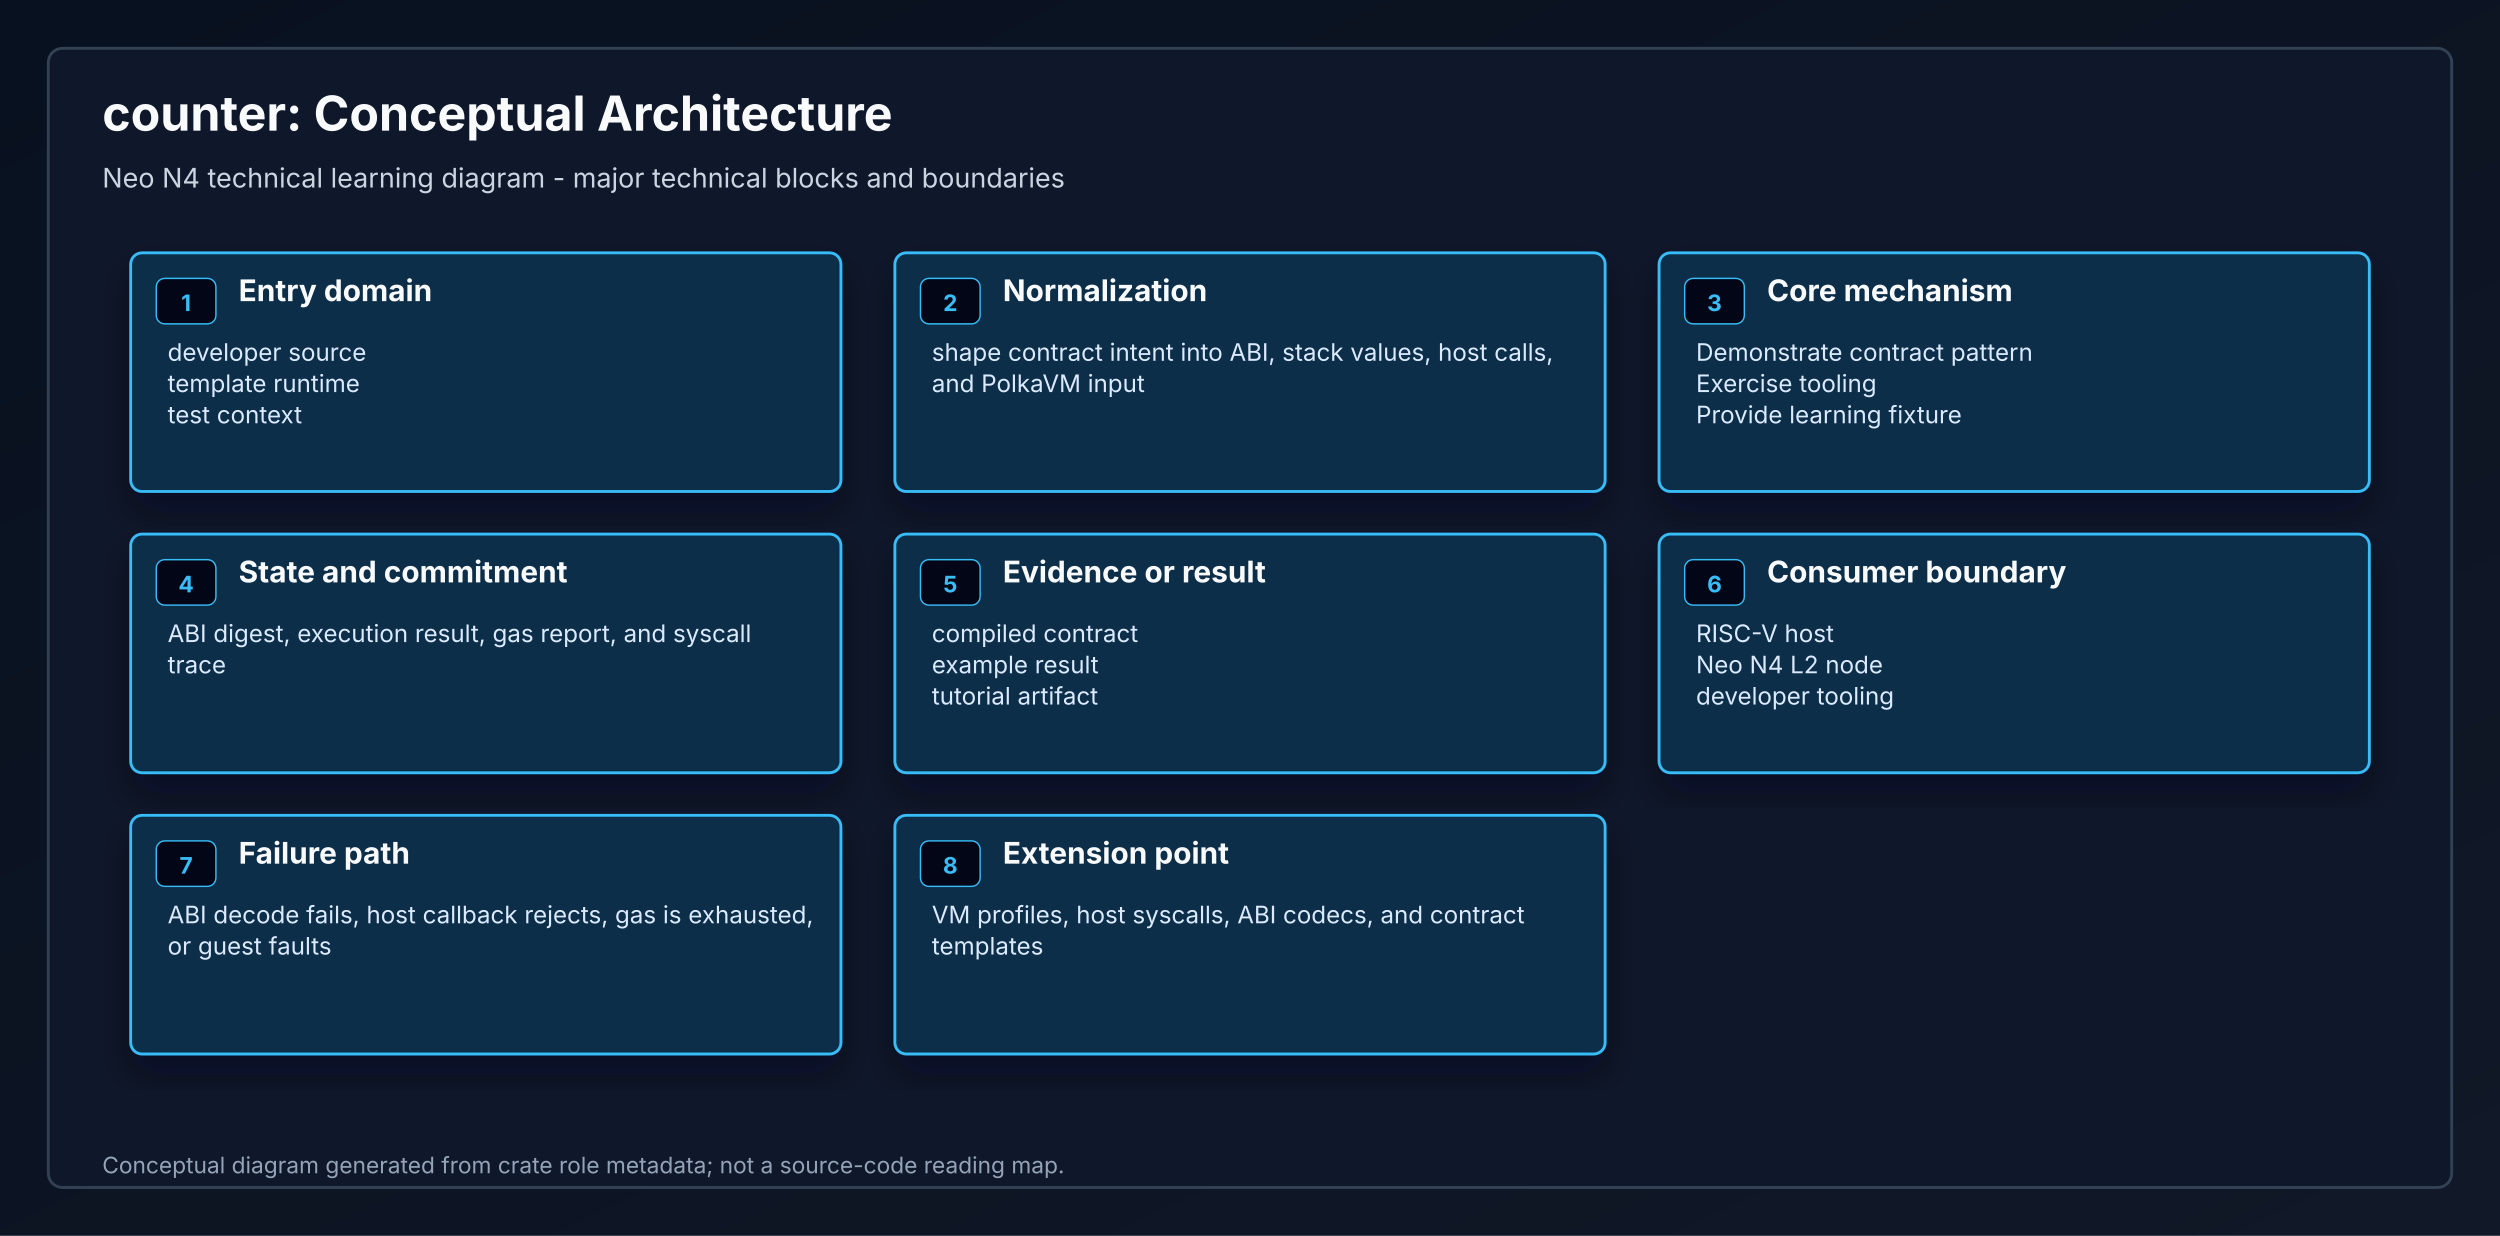
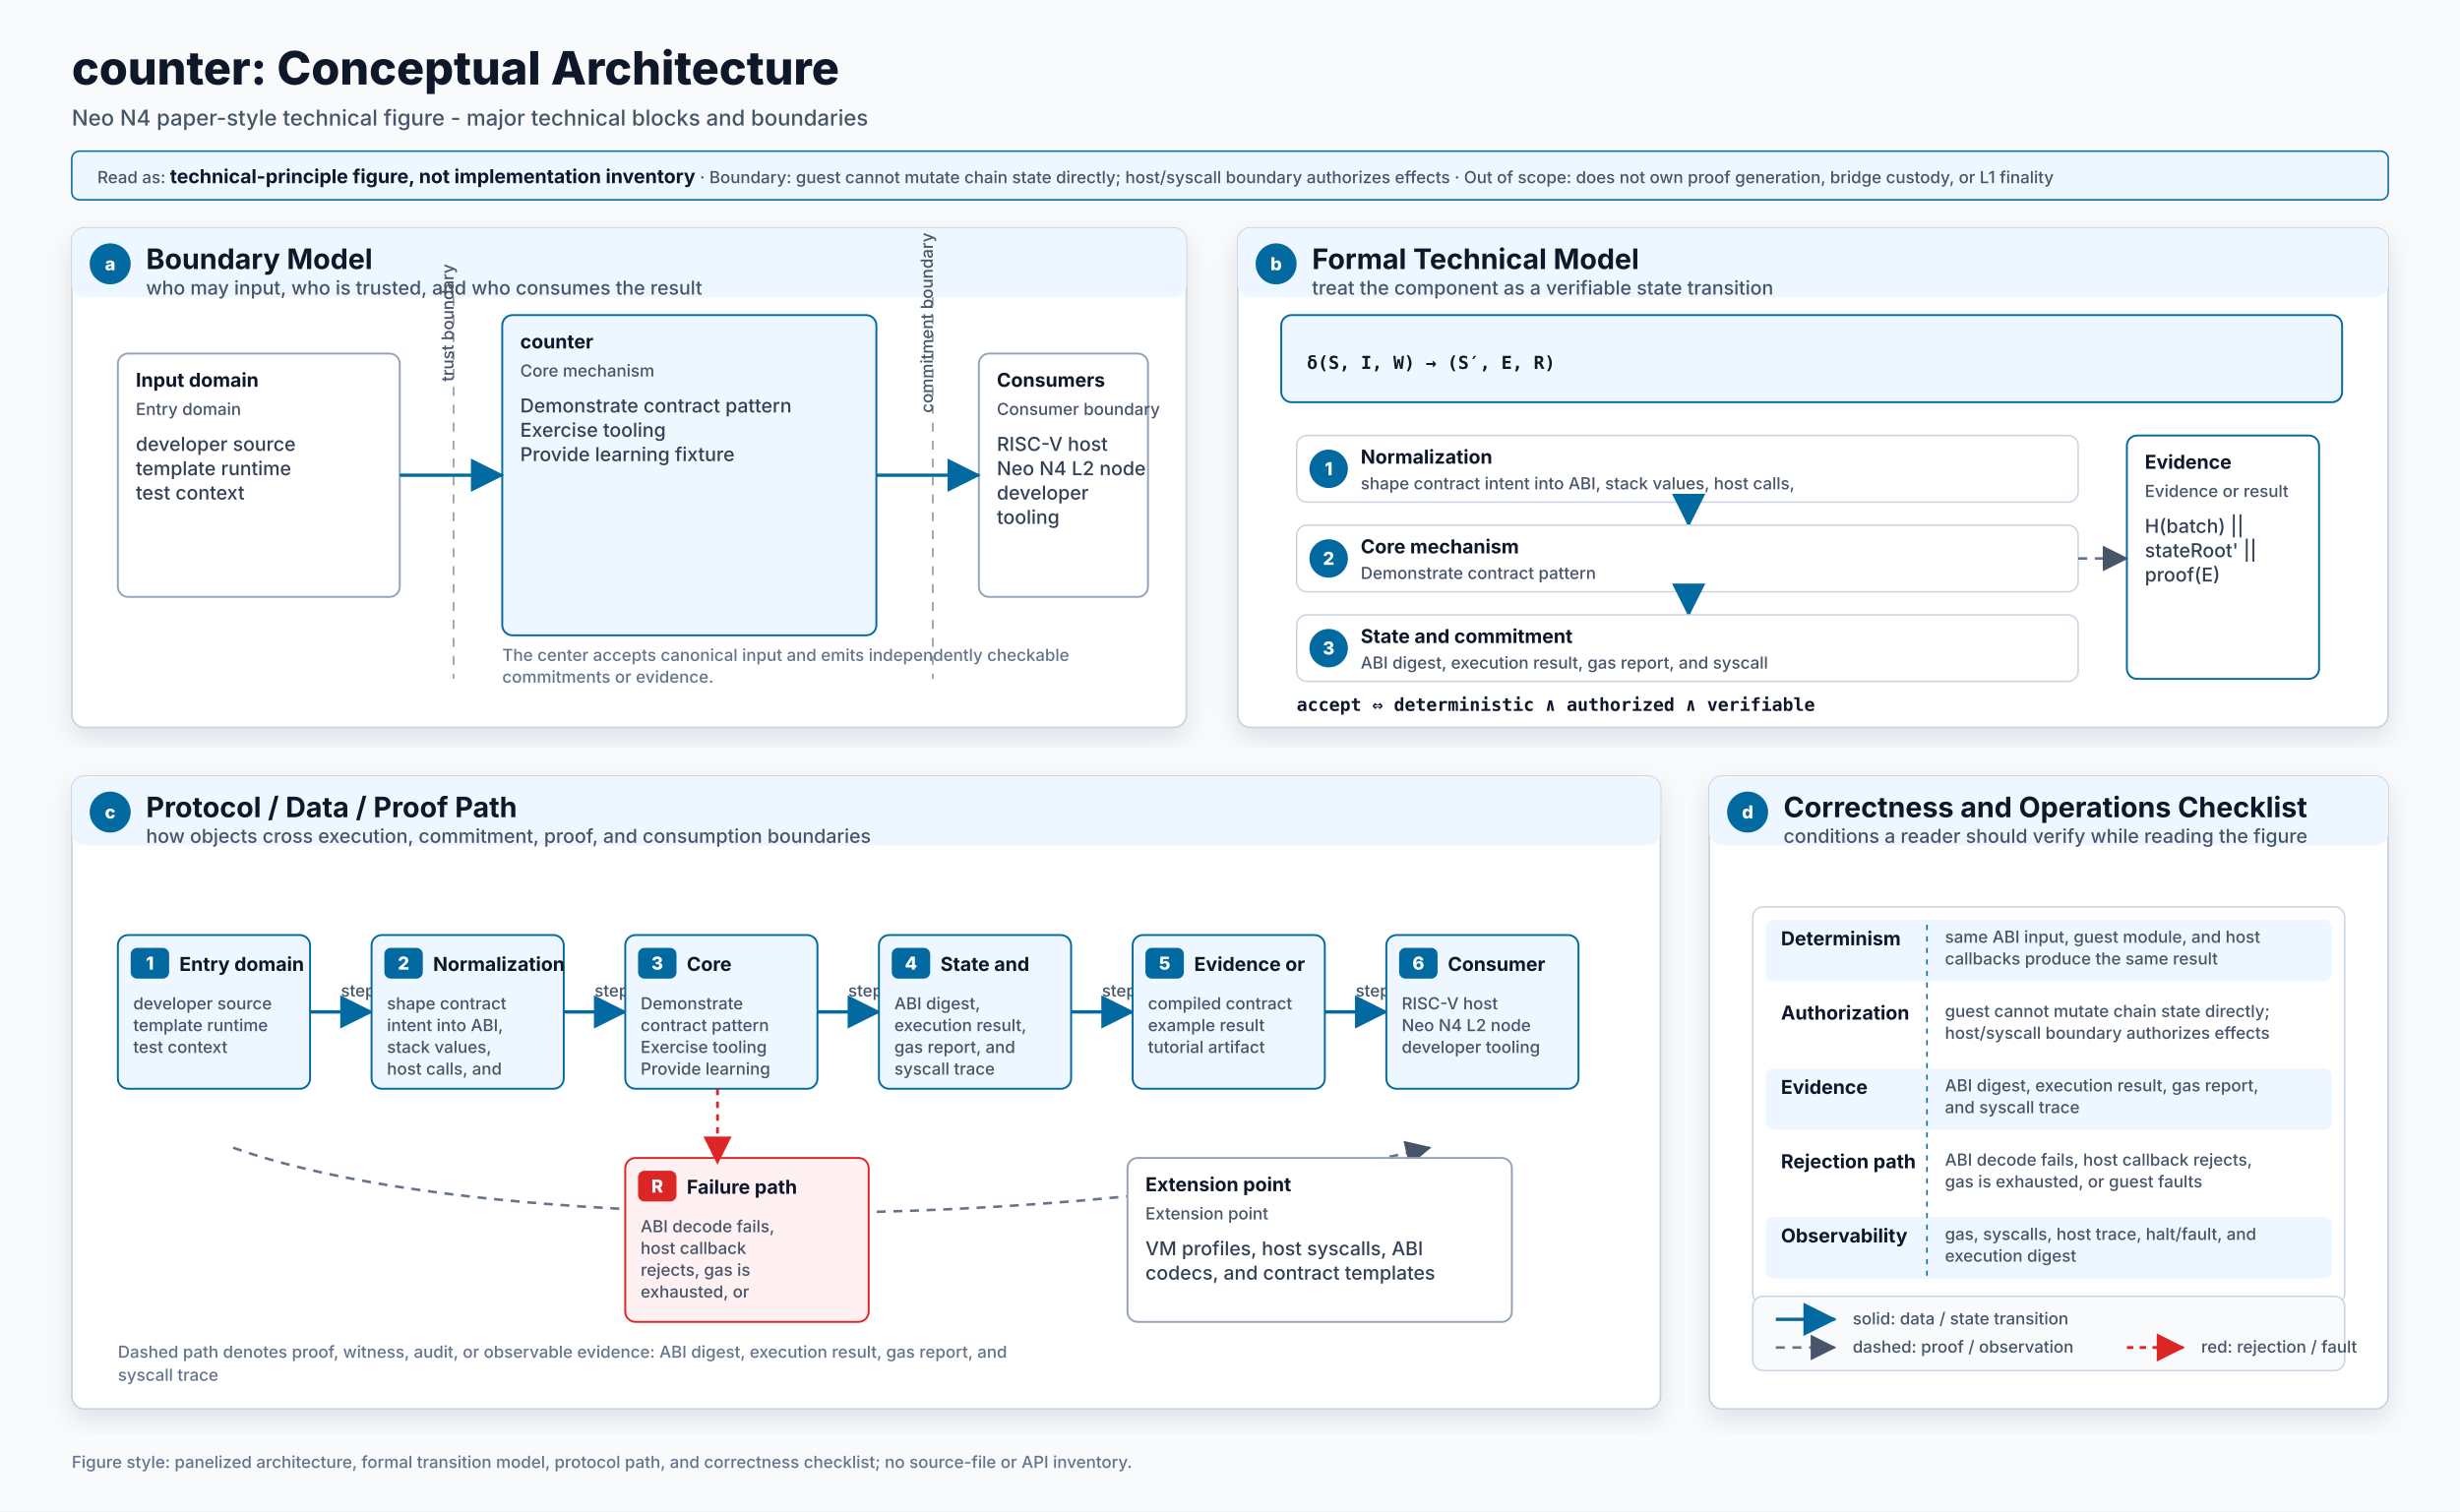
- <svg xmlns="http://www.w3.org/2000/svg" width="1760" height="870" viewBox="0 0 1760 870" role="img" aria-label="counter Conceptual Architecture">
+ <svg xmlns="http://www.w3.org/2000/svg" width="1920" height="1180" viewBox="0 0 1920 1180" role="img" aria-label="counter Conceptual Architecture">
  <defs>
-     <linearGradient id="bg" x1="0" y1="0" x2="1" y2="1">
-       <stop offset="0%" stop-color="#08111f" />
-       <stop offset="100%" stop-color="#111827" />
-     </linearGradient>
-     <filter id="shadow" x="-15%" y="-15%" width="130%" height="130%">
-       <feDropShadow dx="0" dy="14" stdDeviation="12" flood-color="#020617" flood-opacity="0.42" />
+     <marker id="arrow" viewBox="0 0 10 10" refX="9.4" refY="5" markerWidth="10" markerHeight="10" orient="auto">
+       <path d="M0,0 L10,5 L0,10 Z" fill="#475569" />
+     </marker>
+     <marker id="arrowAccent" viewBox="0 0 10 10" refX="9.4" refY="5" markerWidth="10" markerHeight="10" orient="auto">
+       <path d="M0,0 L10,5 L0,10 Z" fill="#0369a1" />
+     </marker>
+     <marker id="arrowFault" viewBox="0 0 10 10" refX="9.4" refY="5" markerWidth="10" markerHeight="10" orient="auto">
+       <path d="M0,0 L10,5 L0,10 Z" fill="#dc2626" />
+     </marker>
+     <filter id="paperShadow" x="-3%" y="-4%" width="106%" height="108%">
+       <feDropShadow dx="0" dy="8" stdDeviation="10" flood-color="#0f172a" flood-opacity="0.10" />
    </filter>
+     <style>
+ .bg{fill:#f8fafc}.panel{fill:#ffffff;stroke:#cbd5e1;stroke-width:1.5;filter:url(#paperShadow)}
+ .panelTitle{font:700 22px 'Inter','Segoe UI',Arial,sans-serif;fill:#0f172a}.panelSub{font:500 15px 'Inter','Segoe UI',Arial,sans-serif;fill:#475569}
+ .title{font:800 36px 'Inter','Segoe UI',Arial,sans-serif;fill:#0f172a}.subtitle{font:500 17px 'Inter','Segoe UI',Arial,sans-serif;fill:#475569}
+ .small{font:500 13px 'Inter','Segoe UI',Arial,sans-serif;fill:#475569}.body{font:500 15px 'Inter','Segoe UI',Arial,sans-serif;fill:#334155}
+ .bodyStrong{font:750 15px 'Inter','Segoe UI',Arial,sans-serif;fill:#0f172a}.mono{font:650 14px 'Cascadia Mono','SFMono-Regular',Consolas,monospace;fill:#0f172a}
+ .label{font:800 14px 'Inter','Segoe UI',Arial,sans-serif;fill:#ffffff}.caption{font:500 13px 'Inter','Segoe UI',Arial,sans-serif;fill:#64748b}
+ .arrow{stroke:#475569;stroke-width:2.2;fill:none;marker-end:url(#arrow)}.arrowAccent{stroke:#0369a1;stroke-width:2.6;fill:none;marker-end:url(#arrowAccent)}.arrowDash{stroke:#64748b;stroke-width:2;fill:none;stroke-dasharray:7 6;marker-end:url(#arrow)}.arrowFault{stroke:#dc2626;stroke-width:2.2;fill:none;stroke-dasharray:5 5;marker-end:url(#arrowFault)}
+ </style>
  </defs>
-   <rect width="1760" height="100%" fill="url(#bg)" />
-   <rect x="34" y="34" width="1692" height="802" rx="10" fill="#0f172a" stroke="#334155" stroke-width="2" />
-   <text x="72" y="92" fill="#f8fafc" font-family="Inter,Segoe UI,Arial,sans-serif" font-size="34" font-weight="700">counter: Conceptual Architecture</text>
-   <text x="72" y="132" fill="#cbd5e1" font-family="Inter,Segoe UI,Arial,sans-serif" font-size="19">Neo N4 technical learning diagram - major technical blocks and boundaries</text>
-   <rect x="92" y="178" width="500" height="168" rx="8" fill="#082f49" stroke="#38bdf8" stroke-width="2" filter="url(#shadow)" />
-   <rect x="110" y="196" width="42" height="32" rx="6" fill="#020617" stroke="#38bdf8" stroke-width="1" />
-   <text x="131" y="219" text-anchor="middle" fill="#38bdf8" font-family="Inter,Segoe UI,Arial,sans-serif" font-size="16" font-weight="700">1</text>
-   <text x="168" y="212" fill="#f8fafc" font-family="Inter,Segoe UI,Arial,sans-serif" font-size="21" font-weight="700">Entry domain</text>
-   <text x="118" y="254" fill="#dbeafe" font-family="Inter,Segoe UI,Arial,sans-serif" font-size="17">developer source</text>
-   <text x="118" y="276" fill="#dbeafe" font-family="Inter,Segoe UI,Arial,sans-serif" font-size="17">template runtime</text>
-   <text x="118" y="298" fill="#dbeafe" font-family="Inter,Segoe UI,Arial,sans-serif" font-size="17">test context</text>
-   <rect x="630" y="178" width="500" height="168" rx="8" fill="#082f49" stroke="#38bdf8" stroke-width="2" filter="url(#shadow)" />
-   <rect x="648" y="196" width="42" height="32" rx="6" fill="#020617" stroke="#38bdf8" stroke-width="1" />
-   <text x="669" y="219" text-anchor="middle" fill="#38bdf8" font-family="Inter,Segoe UI,Arial,sans-serif" font-size="16" font-weight="700">2</text>
-   <text x="706" y="212" fill="#f8fafc" font-family="Inter,Segoe UI,Arial,sans-serif" font-size="21" font-weight="700">Normalization</text>
-   <text x="656" y="254" fill="#dbeafe" font-family="Inter,Segoe UI,Arial,sans-serif" font-size="17">shape contract intent into ABI, stack values, host calls,</text>
-   <text x="656" y="276" fill="#dbeafe" font-family="Inter,Segoe UI,Arial,sans-serif" font-size="17">and PolkaVM input</text>
-   <rect x="1168" y="178" width="500" height="168" rx="8" fill="#082f49" stroke="#38bdf8" stroke-width="2" filter="url(#shadow)" />
-   <rect x="1186" y="196" width="42" height="32" rx="6" fill="#020617" stroke="#38bdf8" stroke-width="1" />
-   <text x="1207" y="219" text-anchor="middle" fill="#38bdf8" font-family="Inter,Segoe UI,Arial,sans-serif" font-size="16" font-weight="700">3</text>
-   <text x="1244" y="212" fill="#f8fafc" font-family="Inter,Segoe UI,Arial,sans-serif" font-size="21" font-weight="700">Core mechanism</text>
-   <text x="1194" y="254" fill="#dbeafe" font-family="Inter,Segoe UI,Arial,sans-serif" font-size="17">Demonstrate contract pattern</text>
-   <text x="1194" y="276" fill="#dbeafe" font-family="Inter,Segoe UI,Arial,sans-serif" font-size="17">Exercise tooling</text>
-   <text x="1194" y="298" fill="#dbeafe" font-family="Inter,Segoe UI,Arial,sans-serif" font-size="17">Provide learning fixture</text>
-   <rect x="92" y="376" width="500" height="168" rx="8" fill="#082f49" stroke="#38bdf8" stroke-width="2" filter="url(#shadow)" />
-   <rect x="110" y="394" width="42" height="32" rx="6" fill="#020617" stroke="#38bdf8" stroke-width="1" />
-   <text x="131" y="417" text-anchor="middle" fill="#38bdf8" font-family="Inter,Segoe UI,Arial,sans-serif" font-size="16" font-weight="700">4</text>
-   <text x="168" y="410" fill="#f8fafc" font-family="Inter,Segoe UI,Arial,sans-serif" font-size="21" font-weight="700">State and commitment</text>
-   <text x="118" y="452" fill="#dbeafe" font-family="Inter,Segoe UI,Arial,sans-serif" font-size="17">ABI digest, execution result, gas report, and syscall</text>
-   <text x="118" y="474" fill="#dbeafe" font-family="Inter,Segoe UI,Arial,sans-serif" font-size="17">trace</text>
-   <rect x="630" y="376" width="500" height="168" rx="8" fill="#082f49" stroke="#38bdf8" stroke-width="2" filter="url(#shadow)" />
-   <rect x="648" y="394" width="42" height="32" rx="6" fill="#020617" stroke="#38bdf8" stroke-width="1" />
-   <text x="669" y="417" text-anchor="middle" fill="#38bdf8" font-family="Inter,Segoe UI,Arial,sans-serif" font-size="16" font-weight="700">5</text>
-   <text x="706" y="410" fill="#f8fafc" font-family="Inter,Segoe UI,Arial,sans-serif" font-size="21" font-weight="700">Evidence or result</text>
-   <text x="656" y="452" fill="#dbeafe" font-family="Inter,Segoe UI,Arial,sans-serif" font-size="17">compiled contract</text>
-   <text x="656" y="474" fill="#dbeafe" font-family="Inter,Segoe UI,Arial,sans-serif" font-size="17">example result</text>
-   <text x="656" y="496" fill="#dbeafe" font-family="Inter,Segoe UI,Arial,sans-serif" font-size="17">tutorial artifact</text>
-   <rect x="1168" y="376" width="500" height="168" rx="8" fill="#082f49" stroke="#38bdf8" stroke-width="2" filter="url(#shadow)" />
-   <rect x="1186" y="394" width="42" height="32" rx="6" fill="#020617" stroke="#38bdf8" stroke-width="1" />
-   <text x="1207" y="417" text-anchor="middle" fill="#38bdf8" font-family="Inter,Segoe UI,Arial,sans-serif" font-size="16" font-weight="700">6</text>
-   <text x="1244" y="410" fill="#f8fafc" font-family="Inter,Segoe UI,Arial,sans-serif" font-size="21" font-weight="700">Consumer boundary</text>
-   <text x="1194" y="452" fill="#dbeafe" font-family="Inter,Segoe UI,Arial,sans-serif" font-size="17">RISC-V host</text>
-   <text x="1194" y="474" fill="#dbeafe" font-family="Inter,Segoe UI,Arial,sans-serif" font-size="17">Neo N4 L2 node</text>
-   <text x="1194" y="496" fill="#dbeafe" font-family="Inter,Segoe UI,Arial,sans-serif" font-size="17">developer tooling</text>
-   <rect x="92" y="574" width="500" height="168" rx="8" fill="#082f49" stroke="#38bdf8" stroke-width="2" filter="url(#shadow)" />
-   <rect x="110" y="592" width="42" height="32" rx="6" fill="#020617" stroke="#38bdf8" stroke-width="1" />
-   <text x="131" y="615" text-anchor="middle" fill="#38bdf8" font-family="Inter,Segoe UI,Arial,sans-serif" font-size="16" font-weight="700">7</text>
-   <text x="168" y="608" fill="#f8fafc" font-family="Inter,Segoe UI,Arial,sans-serif" font-size="21" font-weight="700">Failure path</text>
-   <text x="118" y="650" fill="#dbeafe" font-family="Inter,Segoe UI,Arial,sans-serif" font-size="17">ABI decode fails, host callback rejects, gas is exhausted,</text>
-   <text x="118" y="672" fill="#dbeafe" font-family="Inter,Segoe UI,Arial,sans-serif" font-size="17">or guest faults</text>
-   <rect x="630" y="574" width="500" height="168" rx="8" fill="#082f49" stroke="#38bdf8" stroke-width="2" filter="url(#shadow)" />
-   <rect x="648" y="592" width="42" height="32" rx="6" fill="#020617" stroke="#38bdf8" stroke-width="1" />
-   <text x="669" y="615" text-anchor="middle" fill="#38bdf8" font-family="Inter,Segoe UI,Arial,sans-serif" font-size="16" font-weight="700">8</text>
-   <text x="706" y="608" fill="#f8fafc" font-family="Inter,Segoe UI,Arial,sans-serif" font-size="21" font-weight="700">Extension point</text>
-   <text x="656" y="650" fill="#dbeafe" font-family="Inter,Segoe UI,Arial,sans-serif" font-size="17">VM profiles, host syscalls, ABI codecs, and contract</text>
-   <text x="656" y="672" fill="#dbeafe" font-family="Inter,Segoe UI,Arial,sans-serif" font-size="17">templates</text>
-   <text x="72" y="826" fill="#94a3b8" font-family="Inter,Segoe UI,Arial,sans-serif" font-size="16">Conceptual diagram generated from crate role metadata; not a source-code reading map.</text>
+   <rect class="bg" width="1920" height="1180" />
+   <text x="56" y="66" class="title">counter: Conceptual Architecture</text>
+   <text x="56" y="98" class="subtitle">Neo N4 paper-style technical figure - major technical blocks and boundaries</text>
+   <rect x="56" y="118" width="1808" height="38" rx="6" fill="#eef7ff" stroke="#0369a1" stroke-width="1.2" />
+   <text x="76" y="143" class="small">Read as: <tspan class="bodyStrong">technical-principle figure, not implementation inventory</tspan> · Boundary: guest cannot mutate chain state directly; host/syscall boundary authorizes effects · Out of scope: does not own proof generation, bridge custody, or L1 finality</text>
+   <rect x="56" y="178" width="870" height="390" rx="10" class="panel" />
+   <rect x="56" y="178" width="870" height="54" rx="10" fill="#eef7ff" stroke="#cbd5e1" stroke-width="0" />
+   <circle cx="86" cy="206" r="16" fill="#0369a1" />
+   <text x="86" y="211" text-anchor="middle" class="label">a</text>
+   <text x="114" y="210" class="panelTitle">Boundary Model</text>
+   <text x="114" y="230" class="panelSub">who may input, who is trusted, and who consumes the result</text>
+   <rect x="966" y="178" width="898" height="390" rx="10" class="panel" />
+   <rect x="966" y="178" width="898" height="54" rx="10" fill="#eef7ff" stroke="#cbd5e1" stroke-width="0" />
+   <circle cx="996" cy="206" r="16" fill="#0369a1" />
+   <text x="996" y="211" text-anchor="middle" class="label">b</text>
+   <text x="1024" y="210" class="panelTitle">Formal Technical Model</text>
+   <text x="1024" y="230" class="panelSub">treat the component as a verifiable state transition</text>
+   <rect x="56" y="606" width="1240" height="494" rx="10" class="panel" />
+   <rect x="56" y="606" width="1240" height="54" rx="10" fill="#eef7ff" stroke="#cbd5e1" stroke-width="0" />
+   <circle cx="86" cy="634" r="16" fill="#0369a1" />
+   <text x="86" y="639" text-anchor="middle" class="label">c</text>
+   <text x="114" y="638" class="panelTitle">Protocol / Data / Proof Path</text>
+   <text x="114" y="658" class="panelSub">how objects cross execution, commitment, proof, and consumption boundaries</text>
+   <rect x="1334" y="606" width="530" height="494" rx="10" class="panel" />
+   <rect x="1334" y="606" width="530" height="54" rx="10" fill="#eef7ff" stroke="#cbd5e1" stroke-width="0" />
+   <circle cx="1364" cy="634" r="16" fill="#0369a1" />
+   <text x="1364" y="639" text-anchor="middle" class="label">d</text>
+   <text x="1392" y="638" class="panelTitle">Correctness and Operations Checklist</text>
+   <text x="1392" y="658" class="panelSub">conditions a reader should verify while reading the figure</text>
+   <rect x="92" y="276" width="220" height="190" rx="8" fill="#ffffff" stroke="#94a3b8" stroke-width="1.5" />
+   <text x="106" y="302" class="bodyStrong">Input domain</text>
+   <text x="106" y="324" class="small">Entry domain</text>
+   <text x="106" y="352" class="body">developer source</text>
+   <text x="106" y="371" class="body">template runtime</text>
+   <text x="106" y="390" class="body">test context</text>
+   <line x1="354" y1="232" x2="354" y2="530" stroke="#94a3b8" stroke-width="1.4" stroke-dasharray="7 7" />
+   <text x="354" y="252" class="small" text-anchor="middle" transform="rotate(-90 354 252)">trust boundary</text>
+   <rect x="392" y="246" width="292" height="250" rx="8" fill="#eef7ff" stroke="#0369a1" stroke-width="1.5" />
+   <text x="406" y="272" class="bodyStrong">counter</text>
+   <text x="406" y="294" class="small">Core mechanism</text>
+   <text x="406" y="322" class="body">Demonstrate contract pattern</text>
+   <text x="406" y="341" class="body">Exercise tooling</text>
+   <text x="406" y="360" class="body">Provide learning fixture</text>
+   <line x1="728" y1="232" x2="728" y2="530" stroke="#94a3b8" stroke-width="1.4" stroke-dasharray="7 7" />
+   <text x="728" y="252" class="small" text-anchor="middle" transform="rotate(-90 728 252)">commitment boundary</text>
+   <rect x="764" y="276" width="132" height="190" rx="8" fill="#ffffff" stroke="#94a3b8" stroke-width="1.5" />
+   <text x="778" y="302" class="bodyStrong">Consumers</text>
+   <text x="778" y="324" class="small">Consumer boundary</text>
+   <text x="778" y="352" class="body">RISC-V host</text>
+   <text x="778" y="371" class="body">Neo N4 L2 node</text>
+   <text x="778" y="390" class="body">developer</text>
+   <text x="778" y="409" class="body">tooling</text>
+   <path class="arrowAccent" d="M312 371 C338 371 358 371 392 371" />
+   <path class="arrowAccent" d="M684 371 C706 371 730 371 764 371" />
+   <text x="392" y="516" class="caption">The center accepts canonical input and emits independently checkable</text>
+   <text x="392" y="533" class="caption">commitments or evidence.</text>
+   <rect x="1000" y="246" width="828" height="68" rx="8" fill="#eef7ff" stroke="#0369a1" stroke-width="1.5" />
+   <text x="1020" y="288" class="mono">δ(S, I, W) → (S′, E, R)</text>
+   <rect x="1012" y="340" width="610" height="52" rx="8" fill="#ffffff" stroke="#cbd5e1" stroke-width="1.2" />
+   <circle cx="1037" cy="366" r="15" fill="#0369a1" />
+   <text x="1037" y="371" text-anchor="middle" class="label">1</text>
+   <text x="1062" y="362" class="bodyStrong">Normalization</text>
+   <text x="1062" y="382" class="small">shape contract intent into ABI, stack values, host calls,</text>
+   <path class="arrowAccent" d="M1318 392 L1318 410" />
+   <rect x="1012" y="410" width="610" height="52" rx="8" fill="#ffffff" stroke="#cbd5e1" stroke-width="1.2" />
+   <circle cx="1037" cy="436" r="15" fill="#0369a1" />
+   <text x="1037" y="441" text-anchor="middle" class="label">2</text>
+   <text x="1062" y="432" class="bodyStrong">Core mechanism</text>
+   <text x="1062" y="452" class="small">Demonstrate contract pattern</text>
+   <path class="arrowAccent" d="M1318 462 L1318 480" />
+   <rect x="1012" y="480" width="610" height="52" rx="8" fill="#ffffff" stroke="#cbd5e1" stroke-width="1.2" />
+   <circle cx="1037" cy="506" r="15" fill="#0369a1" />
+   <text x="1037" y="511" text-anchor="middle" class="label">3</text>
+   <text x="1062" y="502" class="bodyStrong">State and commitment</text>
+   <text x="1062" y="522" class="small">ABI digest, execution result, gas report, and syscall</text>
+   <rect x="1660" y="340" width="150" height="190" rx="8" fill="#ffffff" stroke="#0369a1" stroke-width="1.5" />
+   <text x="1674" y="366" class="bodyStrong">Evidence</text>
+   <text x="1674" y="388" class="small">Evidence or result</text>
+   <text x="1674" y="416" class="body">H(batch) ||</text>
+   <text x="1674" y="435" class="body">stateRoot' ||</text>
+   <text x="1674" y="454" class="body">proof(E)</text>
+   <path class="arrowDash" d="M1622 436 C1642 436 1648 436 1660 436" />
+   <text x="1012" y="555" class="mono">accept ⇔ deterministic ∧ authorized ∧ verifiable</text>
+   <rect x="92" y="730" width="150" height="120" rx="8" fill="#eef7ff" stroke="#0369a1" stroke-width="1.5" />
+   <rect x="102" y="740" width="30" height="24" rx="5" fill="#0369a1" />
+   <text x="117" y="757" text-anchor="middle" class="label">1</text>
+   <text x="140" y="758" class="bodyStrong">Entry domain</text>
+   <text x="104" y="788" class="small">developer source</text>
+   <text x="104" y="805" class="small">template runtime</text>
+   <text x="104" y="822" class="small">test context</text>
+   <path class="arrowAccent" d="M242 790 L290 790" />
+   <text x="266" y="778" class="small">step 1</text>
+   <rect x="290" y="730" width="150" height="120" rx="8" fill="#eef7ff" stroke="#0369a1" stroke-width="1.5" />
+   <rect x="300" y="740" width="30" height="24" rx="5" fill="#0369a1" />
+   <text x="315" y="757" text-anchor="middle" class="label">2</text>
+   <text x="338" y="758" class="bodyStrong">Normalization</text>
+   <text x="302" y="788" class="small">shape contract</text>
+   <text x="302" y="805" class="small">intent into ABI,</text>
+   <text x="302" y="822" class="small">stack values,</text>
+   <text x="302" y="839" class="small">host calls, and</text>
+   <path class="arrowAccent" d="M440 790 L488 790" />
+   <text x="464" y="778" class="small">step 2</text>
+   <rect x="488" y="730" width="150" height="120" rx="8" fill="#eef7ff" stroke="#0369a1" stroke-width="1.5" />
+   <rect x="498" y="740" width="30" height="24" rx="5" fill="#0369a1" />
+   <text x="513" y="757" text-anchor="middle" class="label">3</text>
+   <text x="536" y="758" class="bodyStrong">Core</text>
+   <text x="500" y="788" class="small">Demonstrate</text>
+   <text x="500" y="805" class="small">contract pattern</text>
+   <text x="500" y="822" class="small">Exercise tooling</text>
+   <text x="500" y="839" class="small">Provide learning</text>
+   <path class="arrowAccent" d="M638 790 L686 790" />
+   <text x="662" y="778" class="small">step 3</text>
+   <rect x="686" y="730" width="150" height="120" rx="8" fill="#eef7ff" stroke="#0369a1" stroke-width="1.5" />
+   <rect x="696" y="740" width="30" height="24" rx="5" fill="#0369a1" />
+   <text x="711" y="757" text-anchor="middle" class="label">4</text>
+   <text x="734" y="758" class="bodyStrong">State and</text>
+   <text x="698" y="788" class="small">ABI digest,</text>
+   <text x="698" y="805" class="small">execution result,</text>
+   <text x="698" y="822" class="small">gas report, and</text>
+   <text x="698" y="839" class="small">syscall trace</text>
+   <path class="arrowAccent" d="M836 790 L884 790" />
+   <text x="860" y="778" class="small">step 4</text>
+   <rect x="884" y="730" width="150" height="120" rx="8" fill="#eef7ff" stroke="#0369a1" stroke-width="1.5" />
+   <rect x="894" y="740" width="30" height="24" rx="5" fill="#0369a1" />
+   <text x="909" y="757" text-anchor="middle" class="label">5</text>
+   <text x="932" y="758" class="bodyStrong">Evidence or</text>
+   <text x="896" y="788" class="small">compiled contract</text>
+   <text x="896" y="805" class="small">example result</text>
+   <text x="896" y="822" class="small">tutorial artifact</text>
+   <path class="arrowAccent" d="M1034 790 L1082 790" />
+   <text x="1058" y="778" class="small">step 5</text>
+   <rect x="1082" y="730" width="150" height="120" rx="8" fill="#eef7ff" stroke="#0369a1" stroke-width="1.5" />
+   <rect x="1092" y="740" width="30" height="24" rx="5" fill="#0369a1" />
+   <text x="1107" y="757" text-anchor="middle" class="label">6</text>
+   <text x="1130" y="758" class="bodyStrong">Consumer</text>
+   <text x="1094" y="788" class="small">RISC-V host</text>
+   <text x="1094" y="805" class="small">Neo N4 L2 node</text>
+   <text x="1094" y="822" class="small">developer tooling</text>
+   <path class="arrowDash" d="M182 896 C372 964 832 964 1116 896" />
+   <rect x="488" y="904" width="190" height="128" rx="8" fill="#fff1f2" stroke="#dc2626" stroke-width="1.5" />
+   <rect x="498" y="914" width="30" height="24" rx="5" fill="#dc2626" />
+   <text x="513" y="931" text-anchor="middle" class="label">R</text>
+   <text x="536" y="932" class="bodyStrong">Failure path</text>
+   <text x="500" y="962" class="small">ABI decode fails,</text>
+   <text x="500" y="979" class="small">host callback</text>
+   <text x="500" y="996" class="small">rejects, gas is</text>
+   <text x="500" y="1013" class="small">exhausted, or</text>
+   <path class="arrowFault" d="M560 850 L560 908" />
+   <rect x="880" y="904" width="300" height="128" rx="8" fill="#ffffff" stroke="#94a3b8" stroke-width="1.5" />
+   <text x="894" y="930" class="bodyStrong">Extension point</text>
+   <text x="894" y="952" class="small">Extension point</text>
+   <text x="894" y="980" class="body">VM profiles, host syscalls, ABI</text>
+   <text x="894" y="999" class="body">codecs, and contract templates</text>
+   <text x="92" y="1060" class="caption">Dashed path denotes proof, witness, audit, or observable evidence: ABI digest, execution result, gas report, and</text>
+   <text x="92" y="1078" class="caption">syscall trace</text>
+   <rect x="1368" y="708" width="462" height="310" rx="8" fill="#ffffff" stroke="#cbd5e1" stroke-width="1.2" />
+   <rect x="1378" y="718" width="442" height="48" rx="6" fill="#eef7ff" />
+   <text x="1390" y="738" class="bodyStrong">Determinism</text>
+   <text x="1518" y="736" class="small">same ABI input, guest module, and host</text>
+   <text x="1518" y="753" class="small">callbacks produce the same result</text>
+   <rect x="1378" y="776" width="442" height="48" rx="6" fill="#ffffff" />
+   <text x="1390" y="796" class="bodyStrong">Authorization</text>
+   <text x="1518" y="794" class="small">guest cannot mutate chain state directly;</text>
+   <text x="1518" y="811" class="small">host/syscall boundary authorizes effects</text>
+   <rect x="1378" y="834" width="442" height="48" rx="6" fill="#eef7ff" />
+   <text x="1390" y="854" class="bodyStrong">Evidence</text>
+   <text x="1518" y="852" class="small">ABI digest, execution result, gas report,</text>
+   <text x="1518" y="869" class="small">and syscall trace</text>
+   <rect x="1378" y="892" width="442" height="48" rx="6" fill="#ffffff" />
+   <text x="1390" y="912" class="bodyStrong">Rejection path</text>
+   <text x="1518" y="910" class="small">ABI decode fails, host callback rejects,</text>
+   <text x="1518" y="927" class="small">gas is exhausted, or guest faults</text>
+   <rect x="1378" y="950" width="442" height="48" rx="6" fill="#eef7ff" />
+   <text x="1390" y="970" class="bodyStrong">Observability</text>
+   <text x="1518" y="968" class="small">gas, syscalls, host trace, halt/fault, and</text>
+   <text x="1518" y="985" class="small">execution digest</text>
+   <line x1="1504" y1="722" x2="1504" y2="998" stroke="#0369a1" stroke-width="1.2" stroke-dasharray="4 5" />
+   <rect x="1368" y="1012" width="462" height="58" rx="8" fill="#f8fafc" stroke="#cbd5e1" stroke-width="1.2" />
+   <line x1="1386" y1="1030" x2="1432" y2="1030" stroke="#0369a1" stroke-width="2.6" marker-end="url(#arrowAccent)" />
+   <text x="1446" y="1034" class="small">solid: data / state transition</text>
+   <line x1="1386" y1="1052" x2="1432" y2="1052" stroke="#64748b" stroke-width="2" stroke-dasharray="7 6" marker-end="url(#arrow)" />
+   <text x="1446" y="1056" class="small">dashed: proof / observation</text>
+   <line x1="1660" y1="1052" x2="1704" y2="1052" stroke="#dc2626" stroke-width="2.2" stroke-dasharray="5 5" marker-end="url(#arrowFault)" />
+   <text x="1718" y="1056" class="small">red: rejection / fault</text>
+   <text x="56" y="1146" class="caption">Figure style: panelized architecture, formal transition model, protocol path, and correctness checklist; no source-file or API inventory.</text>
</svg>
